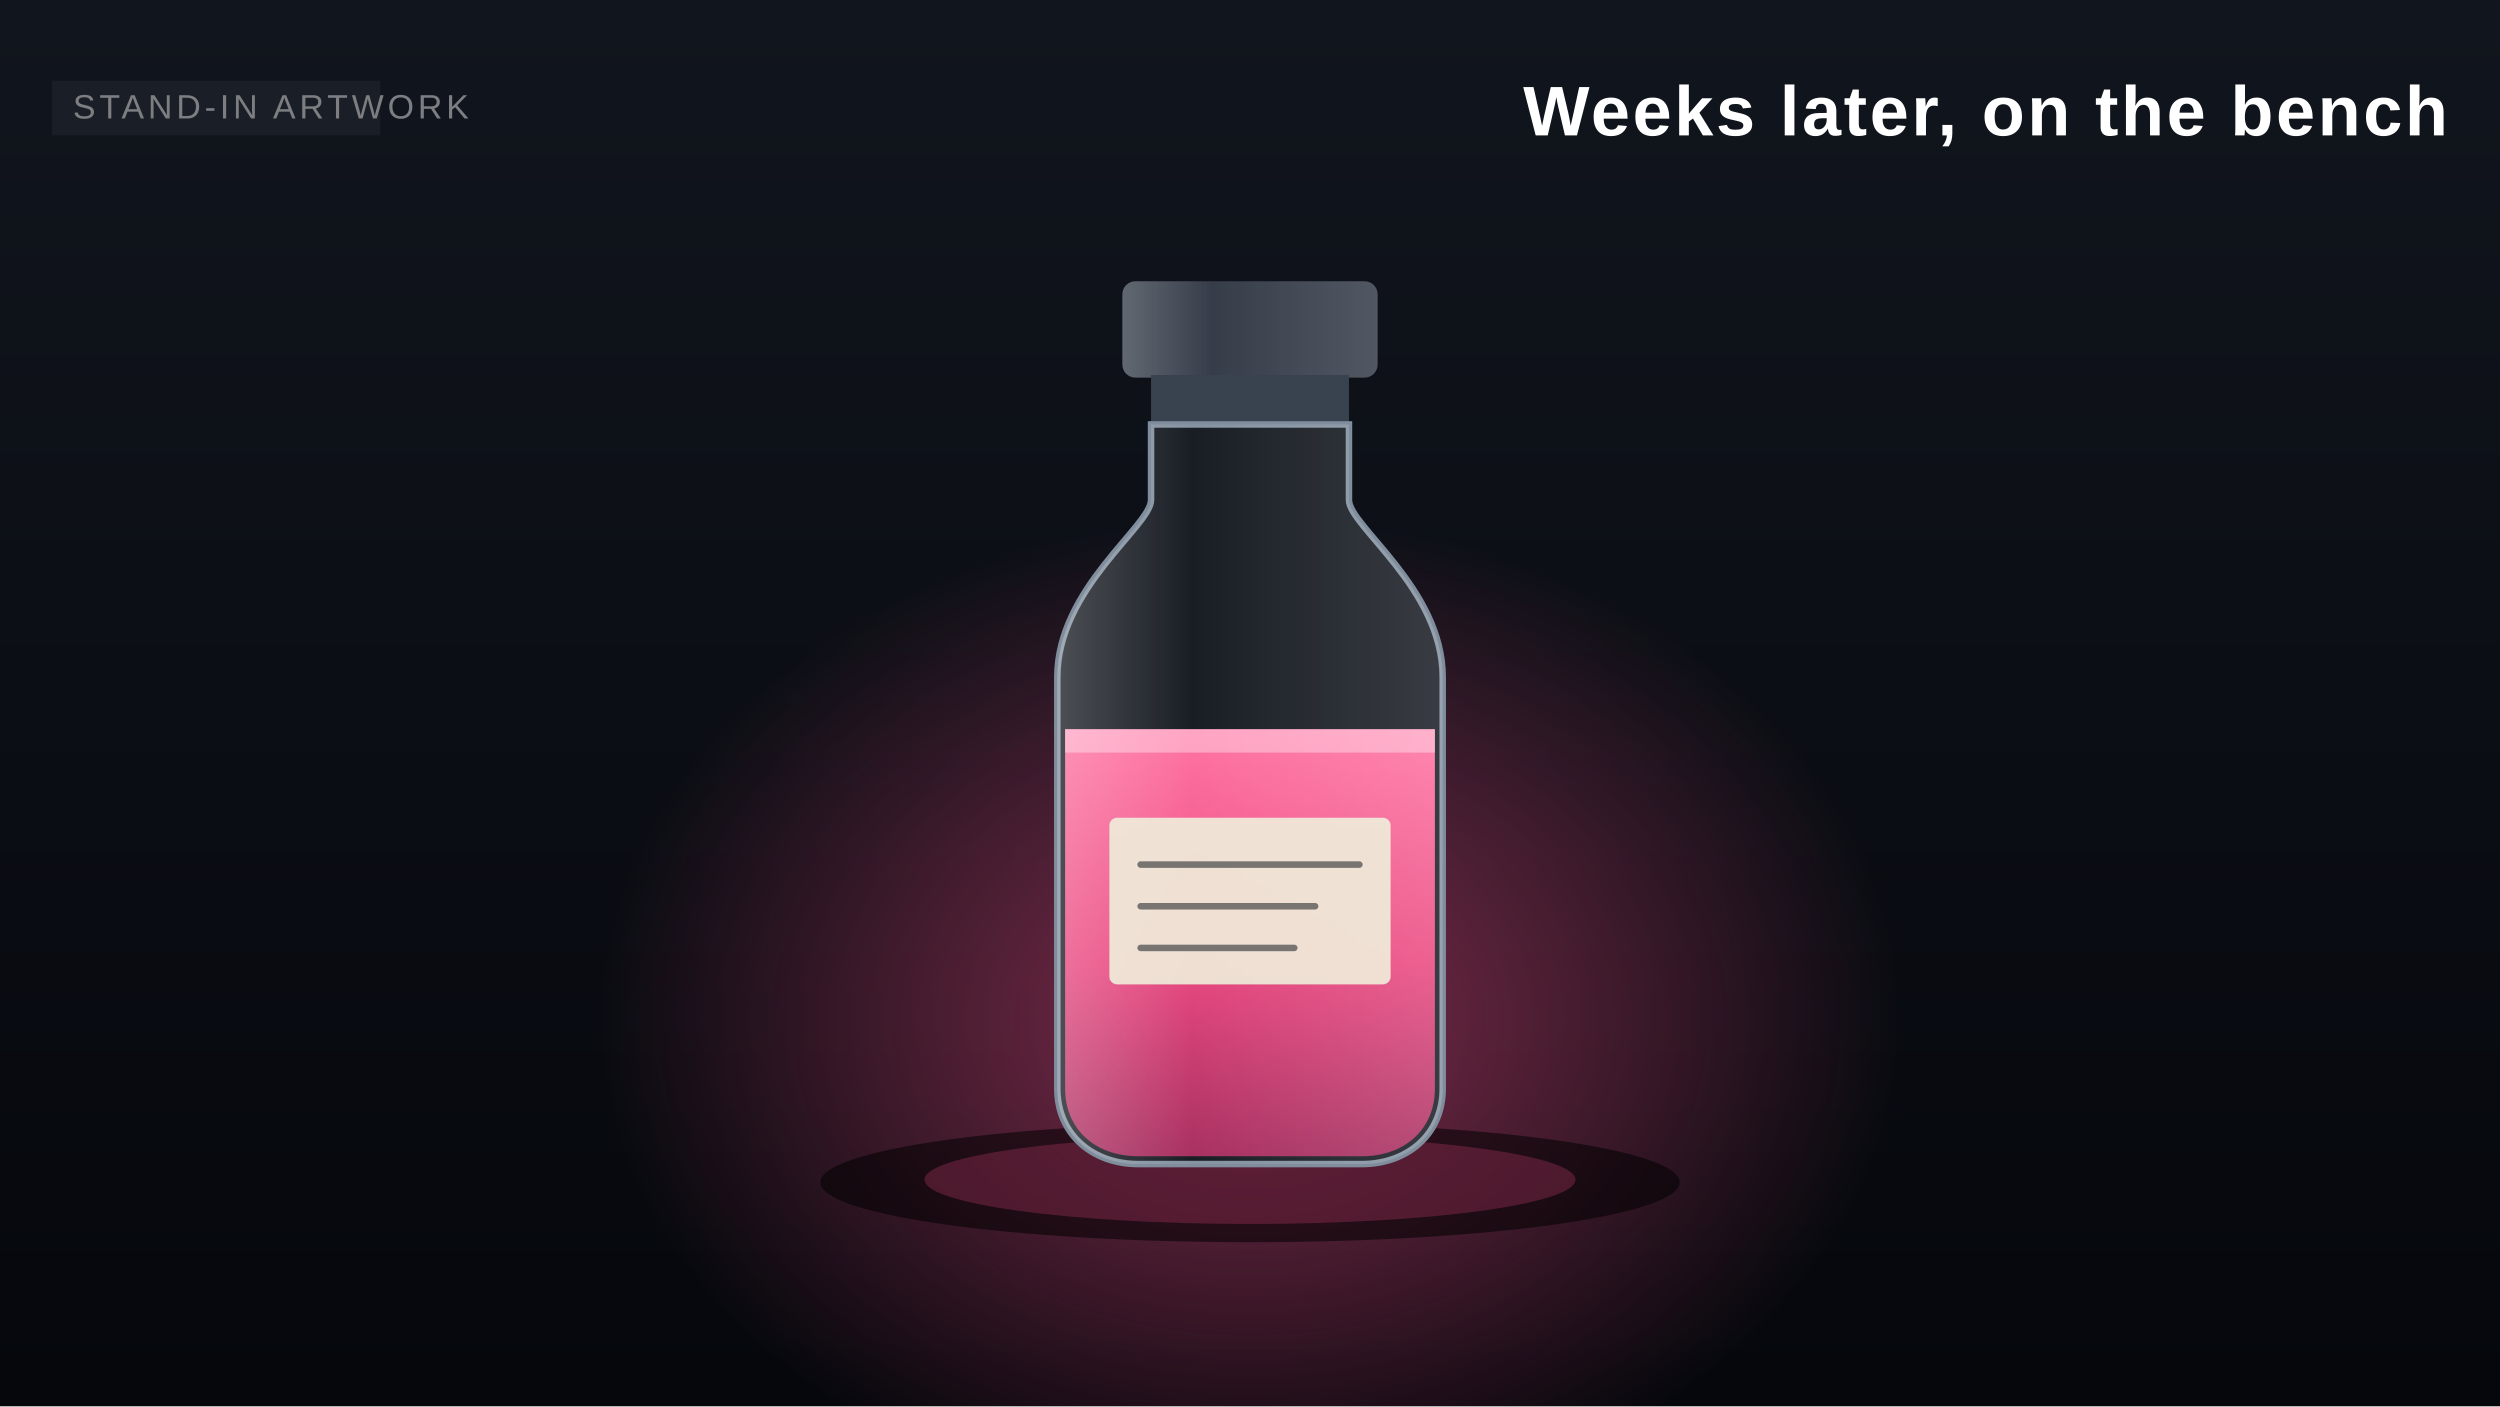
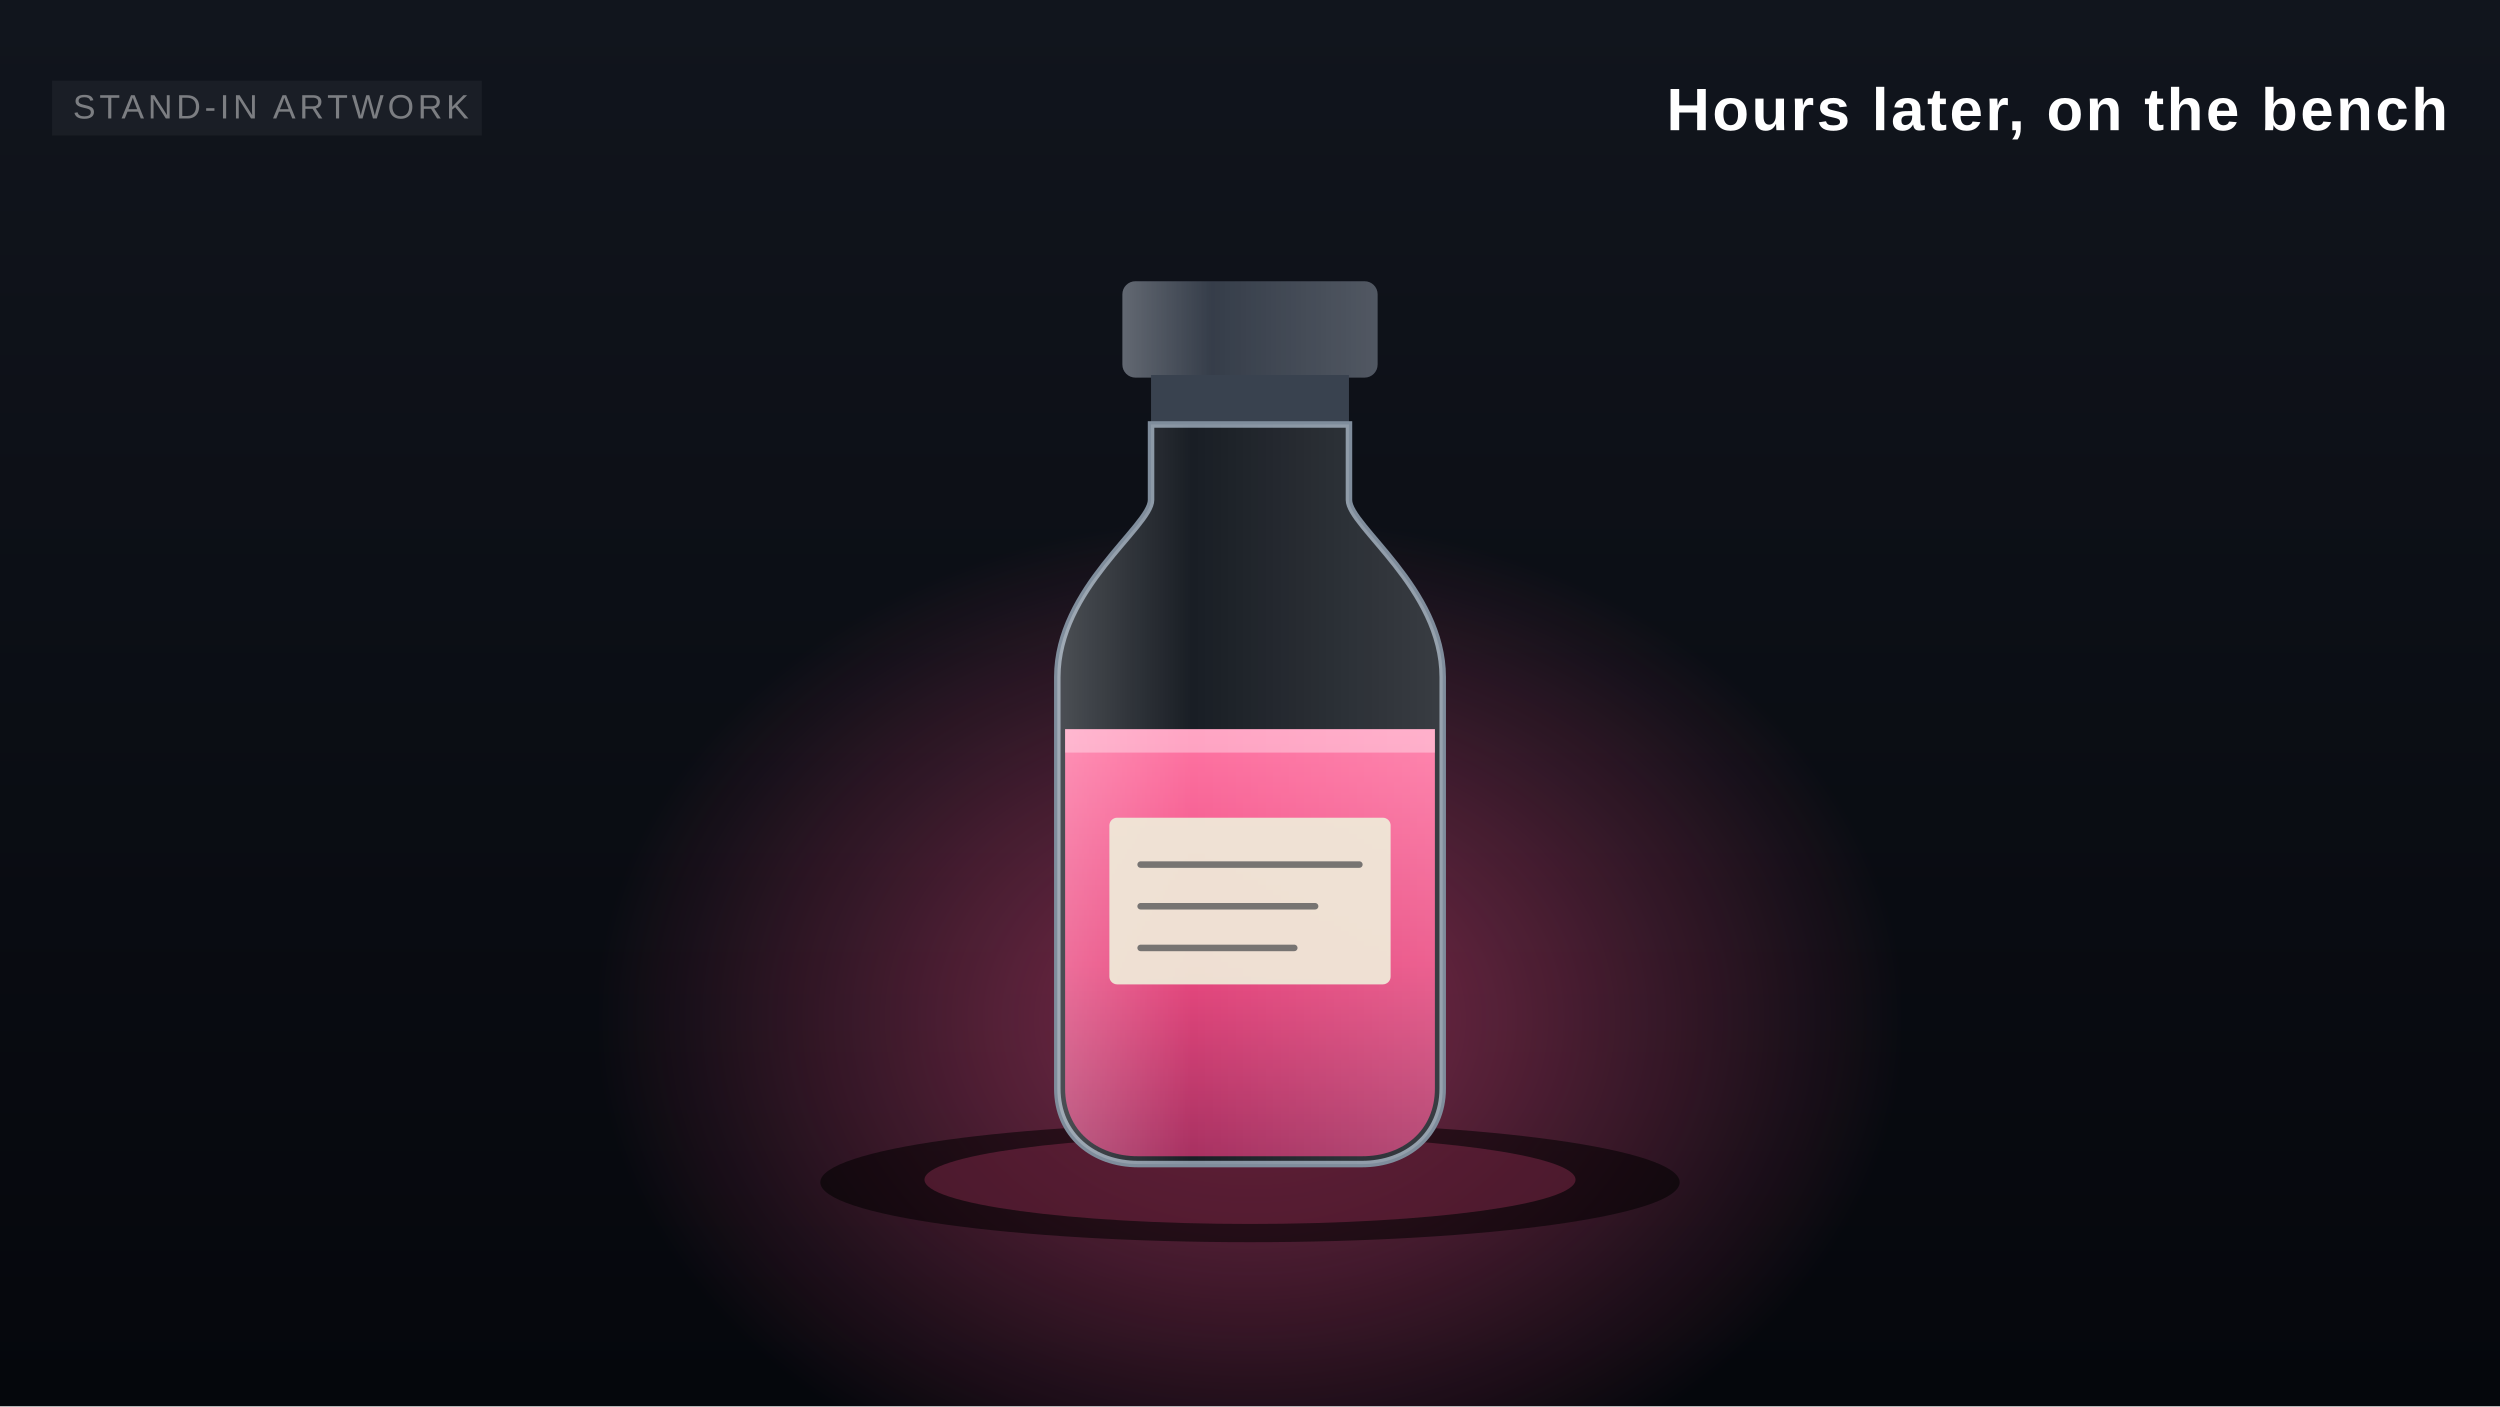
- <svg xmlns="http://www.w3.org/2000/svg" viewBox="0 0 1920 1080" width="1920" height="1080" role="img" aria-label="Stand-in illustration of the same sample bottle after weeks in the lab, the brine now vivid pink">
+ <svg xmlns="http://www.w3.org/2000/svg" viewBox="0 0 1920 1080" width="1920" height="1080" role="img" aria-label="Stand-in illustration of the same sample bottle hours later in the lab, the brine now vivid pink">
  <defs>
    <linearGradient id="bgL" x1="0" y1="0" x2="0" y2="1">
      <stop offset="0" stop-color="#11151d" />
      <stop offset="1" stop-color="#05070c" />
    </linearGradient>
    <linearGradient id="liquidL" x1="0" y1="0" x2="0" y2="1">
      <stop offset="0" stop-color="#ff6d9e" />
      <stop offset="0.55" stop-color="#e83f79" />
      <stop offset="1" stop-color="#a32659" />
    </linearGradient>
    <linearGradient id="glassL" x1="0" y1="0" x2="1" y2="0">
      <stop offset="0" stop-color="#ffffff" stop-opacity="0.26" />
      <stop offset="0.35" stop-color="#ffffff" stop-opacity="0.05" />
      <stop offset="1" stop-color="#ffffff" stop-opacity="0.18" />
    </linearGradient>
    <radialGradient id="glowL" cx="0.5" cy="0.62" r="0.5">
      <stop offset="0" stop-color="#ff4f8c" stop-opacity="0.5" />
      <stop offset="1" stop-color="#ff4f8c" stop-opacity="0" />
    </radialGradient>
  </defs>
  <rect width="1920" height="1080" fill="url(#bgL)" />
  <rect x="460" y="300" width="1000" height="780" fill="url(#glowL)" />
  <ellipse cx="960" cy="908" rx="330" ry="46" fill="#000000" opacity="0.55" />
  <ellipse cx="960" cy="906" rx="250" ry="34" fill="#ff4f8c" opacity="0.22" />
  <rect x="862" y="216" width="196" height="74" rx="10" fill="#2b3340" />
  <rect x="862" y="216" width="196" height="74" rx="10" fill="url(#glassL)" />
  <rect x="884" y="288" width="152" height="40" fill="#39424f" />
  <path d="M884 326 L1036 326 L1036 384 C 1036 404, 1108 452, 1108 520 L1108 836 C 1108 872, 1080 894, 1046 894 L874 894 C 840 894, 812 872, 812 836 L812 520 C 812 452, 884 404, 884 384 Z" fill="#0d1219" stroke="#7f8d9c" stroke-width="5" />
  <path d="M818 560 L1102 560 L1102 836 C 1102 868, 1078 888, 1046 888 L874 888 C 842 888, 818 868, 818 836 Z" fill="url(#liquidL)" />
  <path d="M818 560 L1102 560 L1102 578 L818 578 Z" fill="#ffd3e3" opacity="0.5" />
  <path d="M884 326 L1036 326 L1036 384 C 1036 404, 1108 452, 1108 520 L1108 836 C 1108 872, 1080 894, 1046 894 L874 894 C 840 894, 812 872, 812 836 L812 520 C 812 452, 884 404, 884 384 Z" fill="url(#glassL)" />
  <rect x="852" y="628" width="216" height="128" rx="6" fill="#efe9d8" opacity="0.94" />
  <g stroke="#59595a" stroke-width="5" stroke-linecap="round" opacity="0.8">
    <path d="M876 664 L1044 664" />
    <path d="M876 696 L1010 696" />
    <path d="M876 728 L994 728" />
  </g>
  <g font-family="Gill Sans, Franklin Gothic Book, Calibri, Arial, sans-serif" fill="#ffffff">
-     <text x="1880" y="104" font-size="54" font-weight="600" text-anchor="end" letter-spacing="2">Weeks later, on the bench</text>
+     <text x="1880" y="100" font-size="46" font-weight="600" text-anchor="end" letter-spacing="2">Hours later, on the bench</text>
  </g>
  <g font-family="Gill Sans, Franklin Gothic Book, Calibri, Arial, sans-serif" font-size="26" fill="#ffffff" opacity="0.45">
-     <rect x="40" y="62" width="252" height="42" fill="#ffffff" opacity="0.1" />
+     <rect x="40" y="62" width="330" height="42" fill="#ffffff" opacity="0.1" />
    <text x="56" y="91" letter-spacing="3">STAND-IN ARTWORK</text>
  </g>
</svg>
